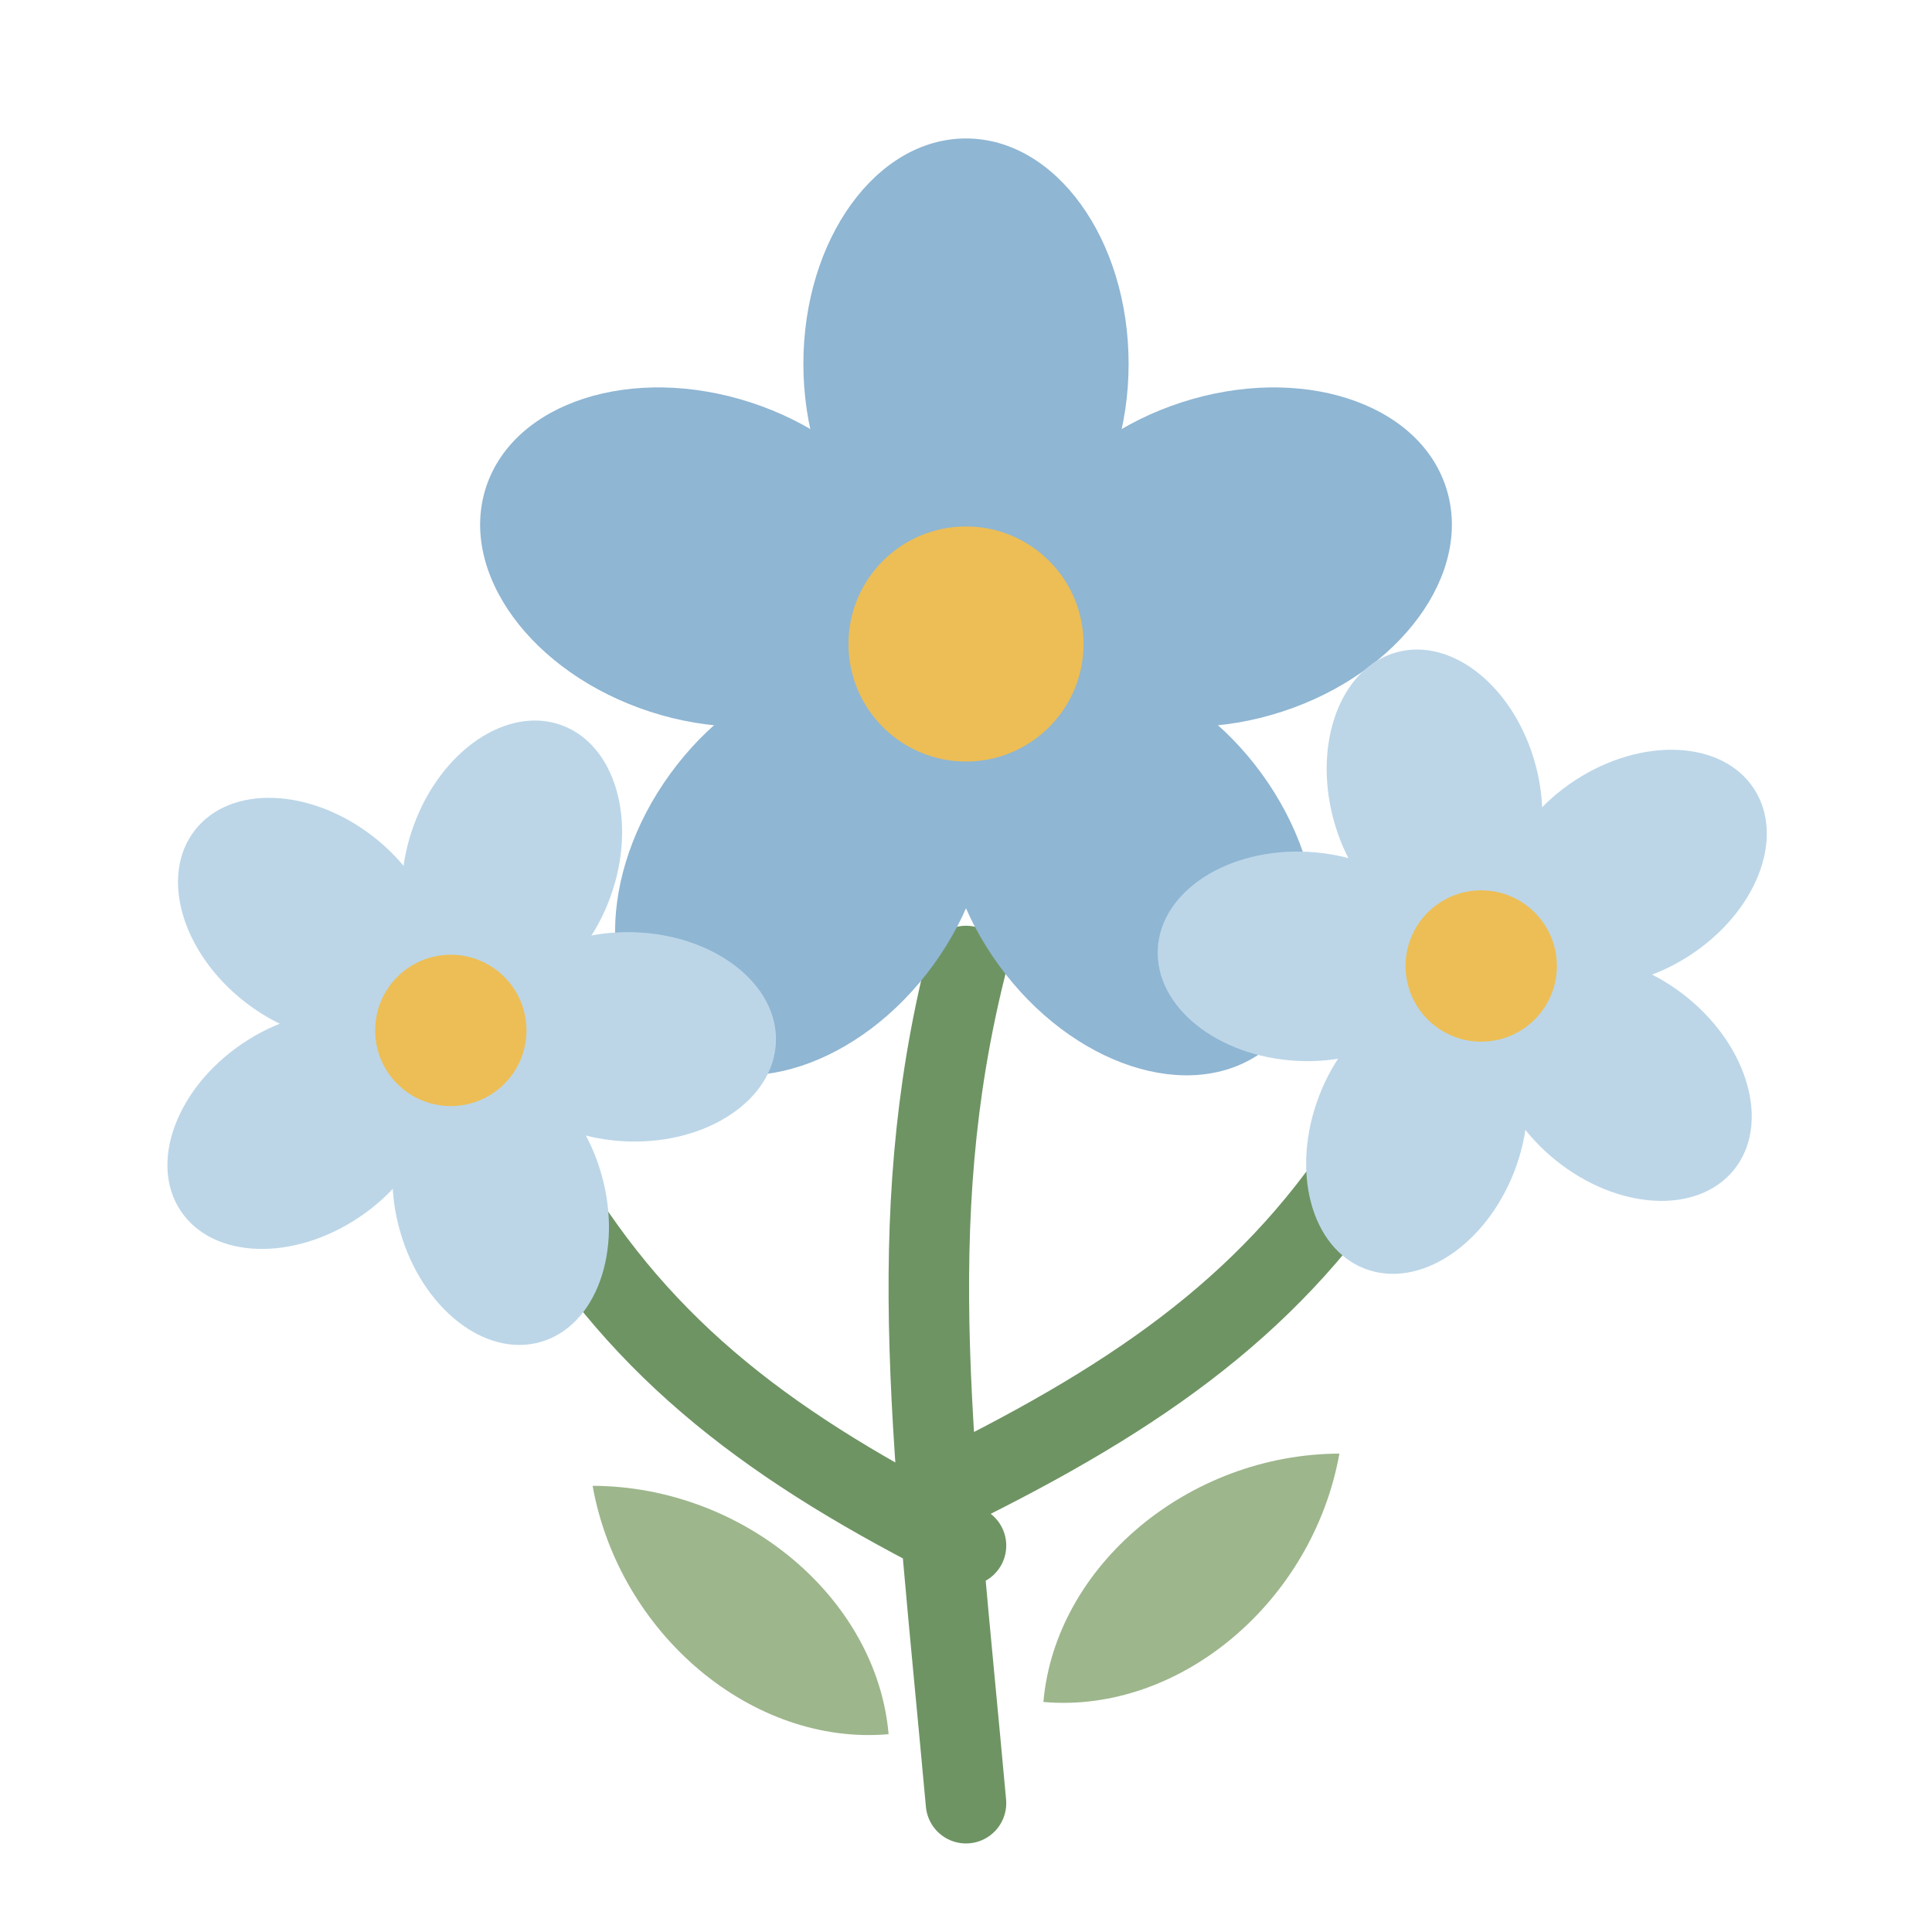
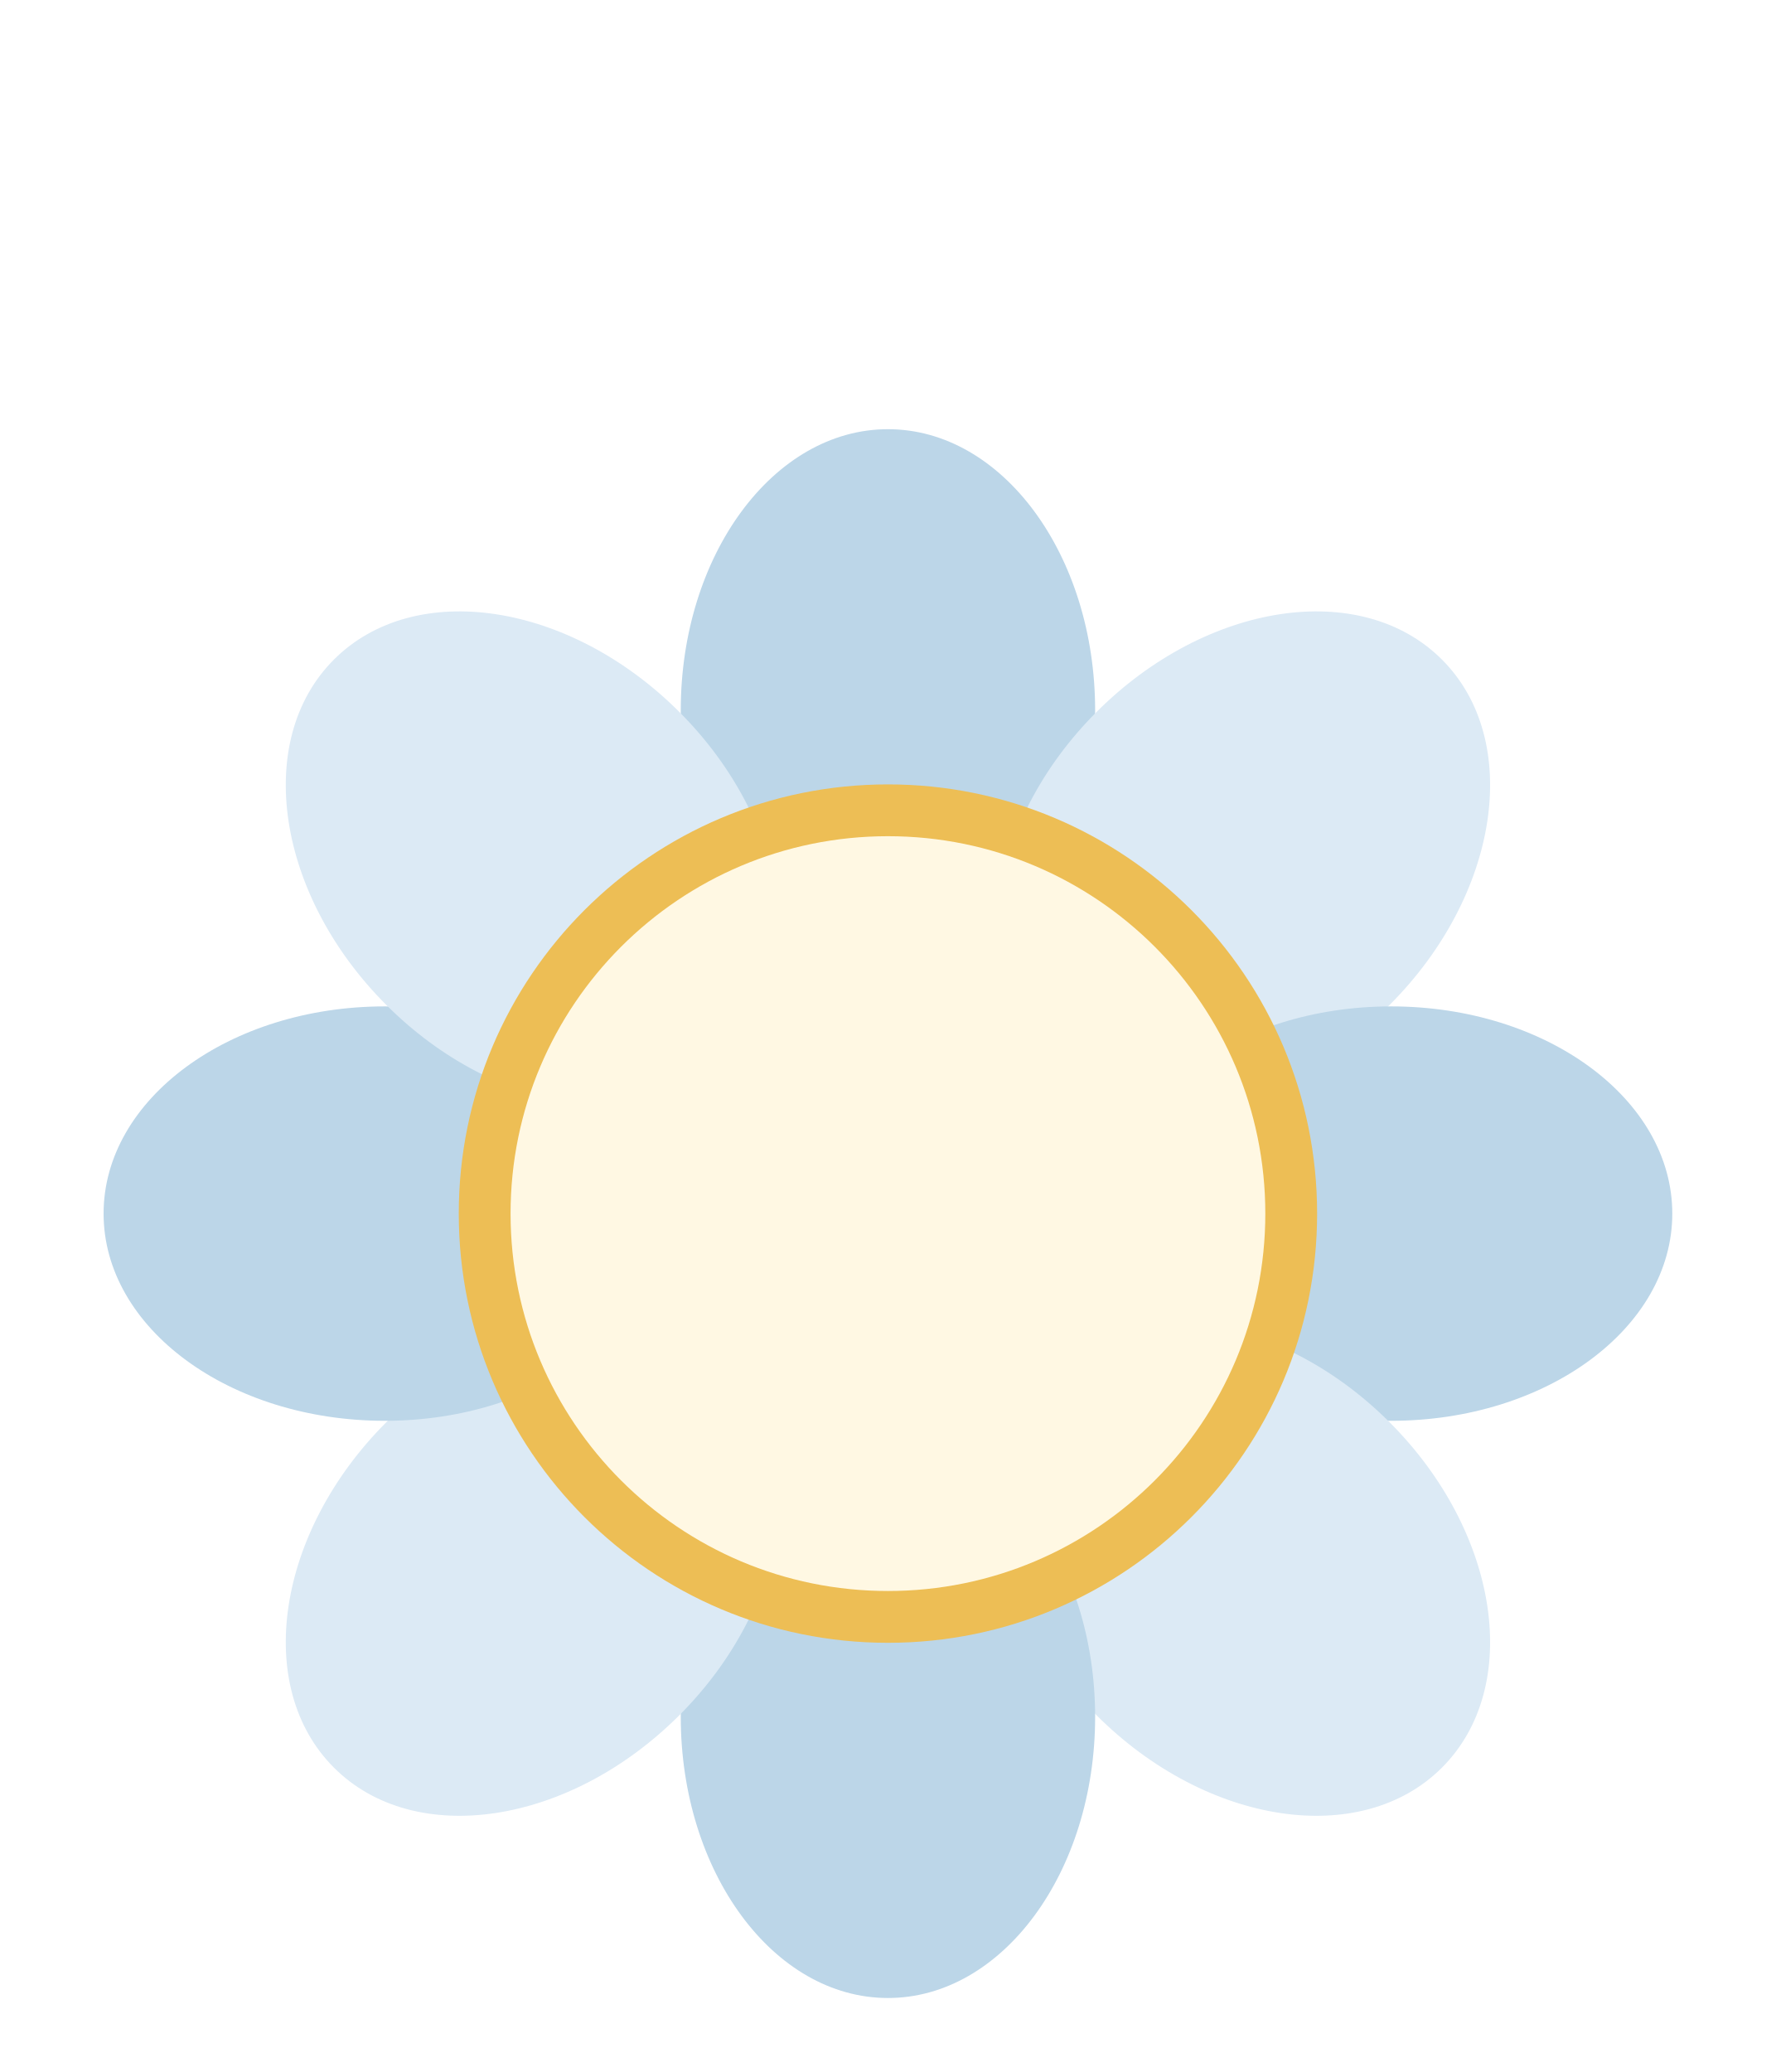
- <svg xmlns="http://www.w3.org/2000/svg" viewBox="0 0 120 120" width="120" height="120">
-   <path d="M60 112 C58 90 56 76 60 60 M60 96 C48 90 40 84 34 74 M60 92 C72 86 80 80 86 70" fill="none" stroke="#6E9463" stroke-width="5" stroke-linecap="round" />
-   <path transform="translate(46 100) rotate(-50)" fill="#9DB68C" d="M0 -12 C6 -4.8 6 6.0 0 12 C-6 6.0 -6 -4.8 0 -12Z" />
-   <path transform="translate(74 98) rotate(50)" fill="#9DB68C" d="M0 -12 C6 -4.8 6 6.0 0 12 C-6 6.0 -6 -4.8 0 -12Z" />
-   <ellipse cx="60.0" cy="22.6" rx="10.1" ry="14.0" transform="rotate(0 60.0 22.6)" fill="#8FB6D3" />
-   <ellipse cx="76.5" cy="34.6" rx="10.1" ry="14.0" transform="rotate(72 76.5 34.6)" fill="#8FB6D3" />
-   <ellipse cx="70.2" cy="54.0" rx="10.1" ry="14.0" transform="rotate(144 70.2 54.0)" fill="#8FB6D3" />
-   <ellipse cx="49.8" cy="54.0" rx="10.1" ry="14.0" transform="rotate(216 49.8 54.0)" fill="#8FB6D3" />
-   <ellipse cx="43.5" cy="34.6" rx="10.1" ry="14.0" transform="rotate(288 43.5 34.6)" fill="#8FB6D3" />
-   <circle cx="60" cy="40" r="7.3" fill="#EDBE55" />
-   <ellipse cx="31.8" cy="53.5" rx="6.5" ry="9.0" transform="rotate(20 31.8 53.5)" fill="#BCD6E8" />
-   <ellipse cx="39.2" cy="64.4" rx="6.5" ry="9.0" transform="rotate(92 39.2 64.4)" fill="#BCD6E8" />
-   <ellipse cx="31.1" cy="74.7" rx="6.5" ry="9.0" transform="rotate(164 31.1 74.7)" fill="#BCD6E8" />
-   <ellipse cx="18.7" cy="70.2" rx="6.5" ry="9.0" transform="rotate(236 18.7 70.2)" fill="#BCD6E8" />
-   <ellipse cx="19.2" cy="57.1" rx="6.5" ry="9.0" transform="rotate(308 19.2 57.1)" fill="#BCD6E8" />
-   <circle cx="28" cy="64" r="4.7" fill="#EDBE55" />
-   <ellipse cx="89.1" cy="49.2" rx="6.5" ry="9.0" transform="rotate(-15 89.1 49.2)" fill="#BCD6E8" />
-   <ellipse cx="101.4" cy="53.9" rx="6.5" ry="9.0" transform="rotate(57 101.4 53.9)" fill="#BCD6E8" />
-   <ellipse cx="100.7" cy="67.0" rx="6.5" ry="9.0" transform="rotate(129 100.7 67.0)" fill="#BCD6E8" />
-   <ellipse cx="88.0" cy="70.4" rx="6.5" ry="9.0" transform="rotate(201 88.0 70.4)" fill="#BCD6E8" />
-   <ellipse cx="80.9" cy="59.4" rx="6.5" ry="9.0" transform="rotate(273 80.9 59.4)" fill="#BCD6E8" />
-   <circle cx="92" cy="60" r="4.7" fill="#EDBE55" />
+ <svg xmlns="http://www.w3.org/2000/svg" viewBox="0 0 120 140" width="120" height="140">
+   <ellipse cx="60.0" cy="48.0" rx="14" ry="19" transform="rotate(0 60.0 48.0)" fill="#BCD6E8" />
+   <ellipse cx="84.0" cy="58.0" rx="14" ry="19" transform="rotate(45 84.0 58.0)" fill="#DCEAF5" />
+   <ellipse cx="94.0" cy="82.0" rx="14" ry="19" transform="rotate(90 94.0 82.0)" fill="#BCD6E8" />
+   <ellipse cx="84.0" cy="106.0" rx="14" ry="19" transform="rotate(135 84.0 106.0)" fill="#DCEAF5" />
+   <ellipse cx="60.0" cy="116.0" rx="14" ry="19" transform="rotate(180 60.0 116.0)" fill="#BCD6E8" />
+   <ellipse cx="36.0" cy="106.0" rx="14" ry="19" transform="rotate(225 36.0 106.0)" fill="#DCEAF5" />
+   <ellipse cx="26.0" cy="82.0" rx="14" ry="19" transform="rotate(270 26.0 82.0)" fill="#BCD6E8" />
+   <ellipse cx="36.0" cy="58.0" rx="14" ry="19" transform="rotate(315 36.0 58.0)" fill="#DCEAF5" />
+   <circle cx="60" cy="82" r="29" fill="#EDBE55" />
+   <circle cx="60" cy="82" r="25.5" fill="#FFF8E3" />
</svg>
